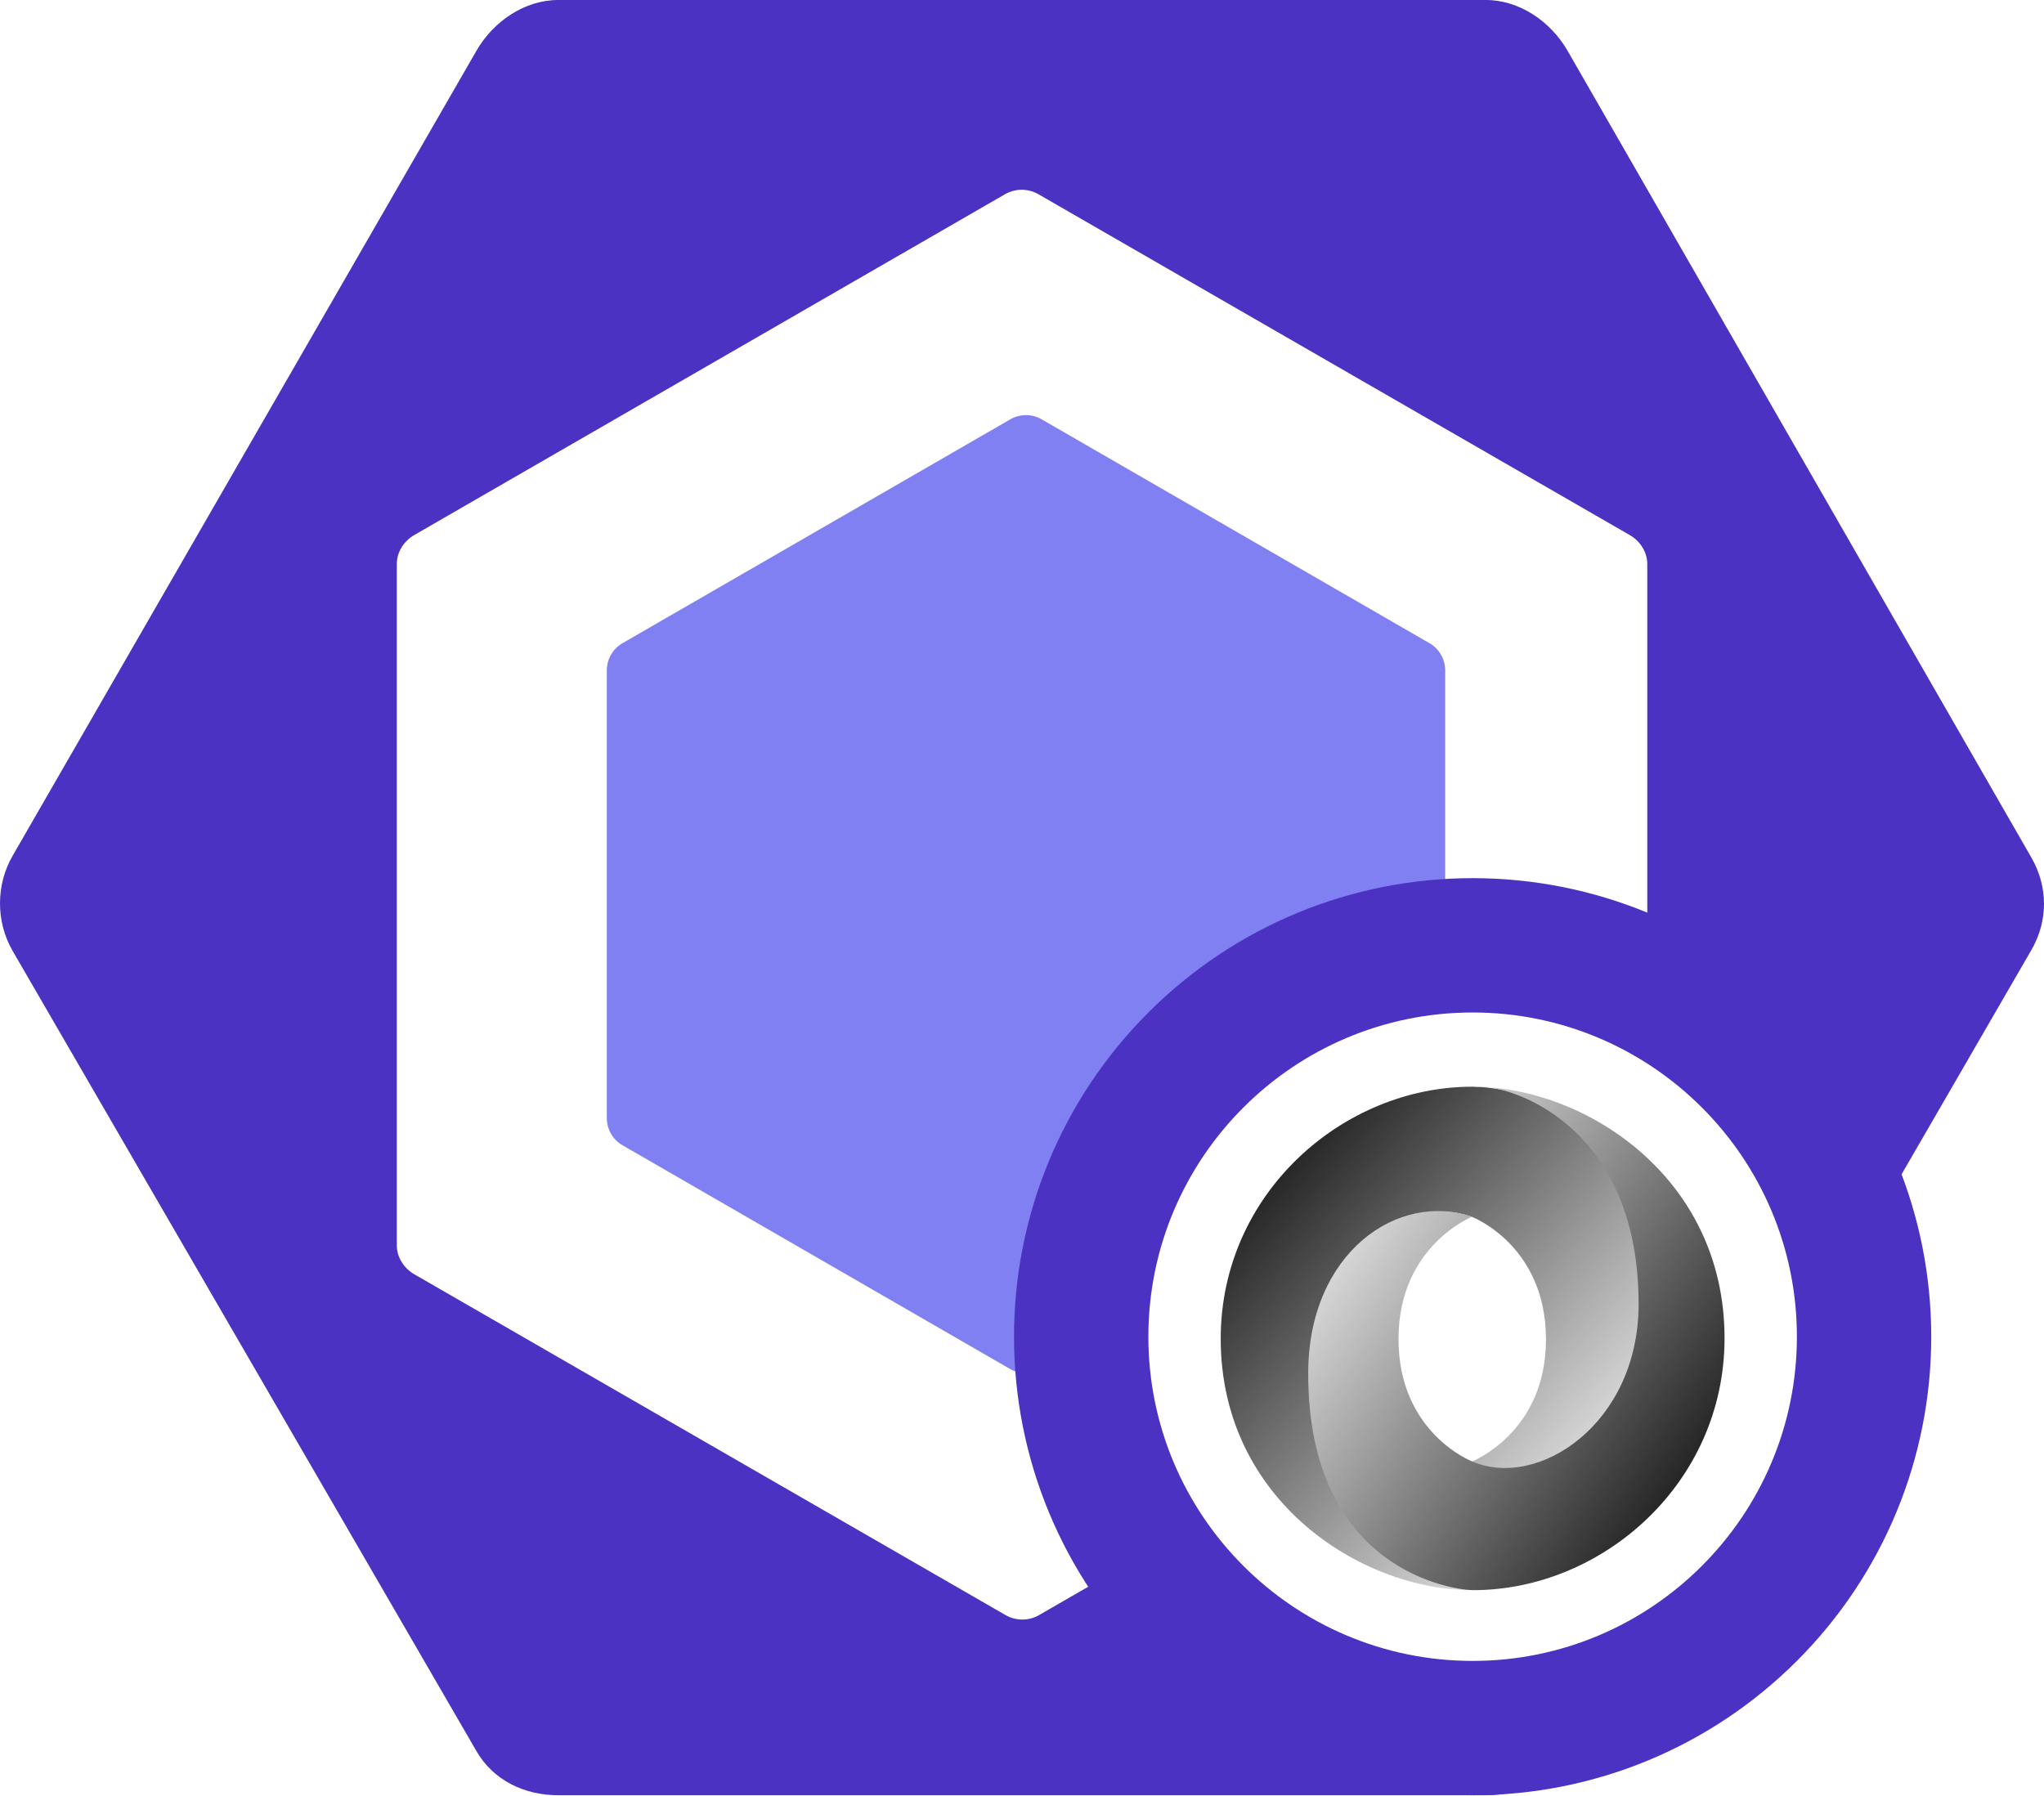
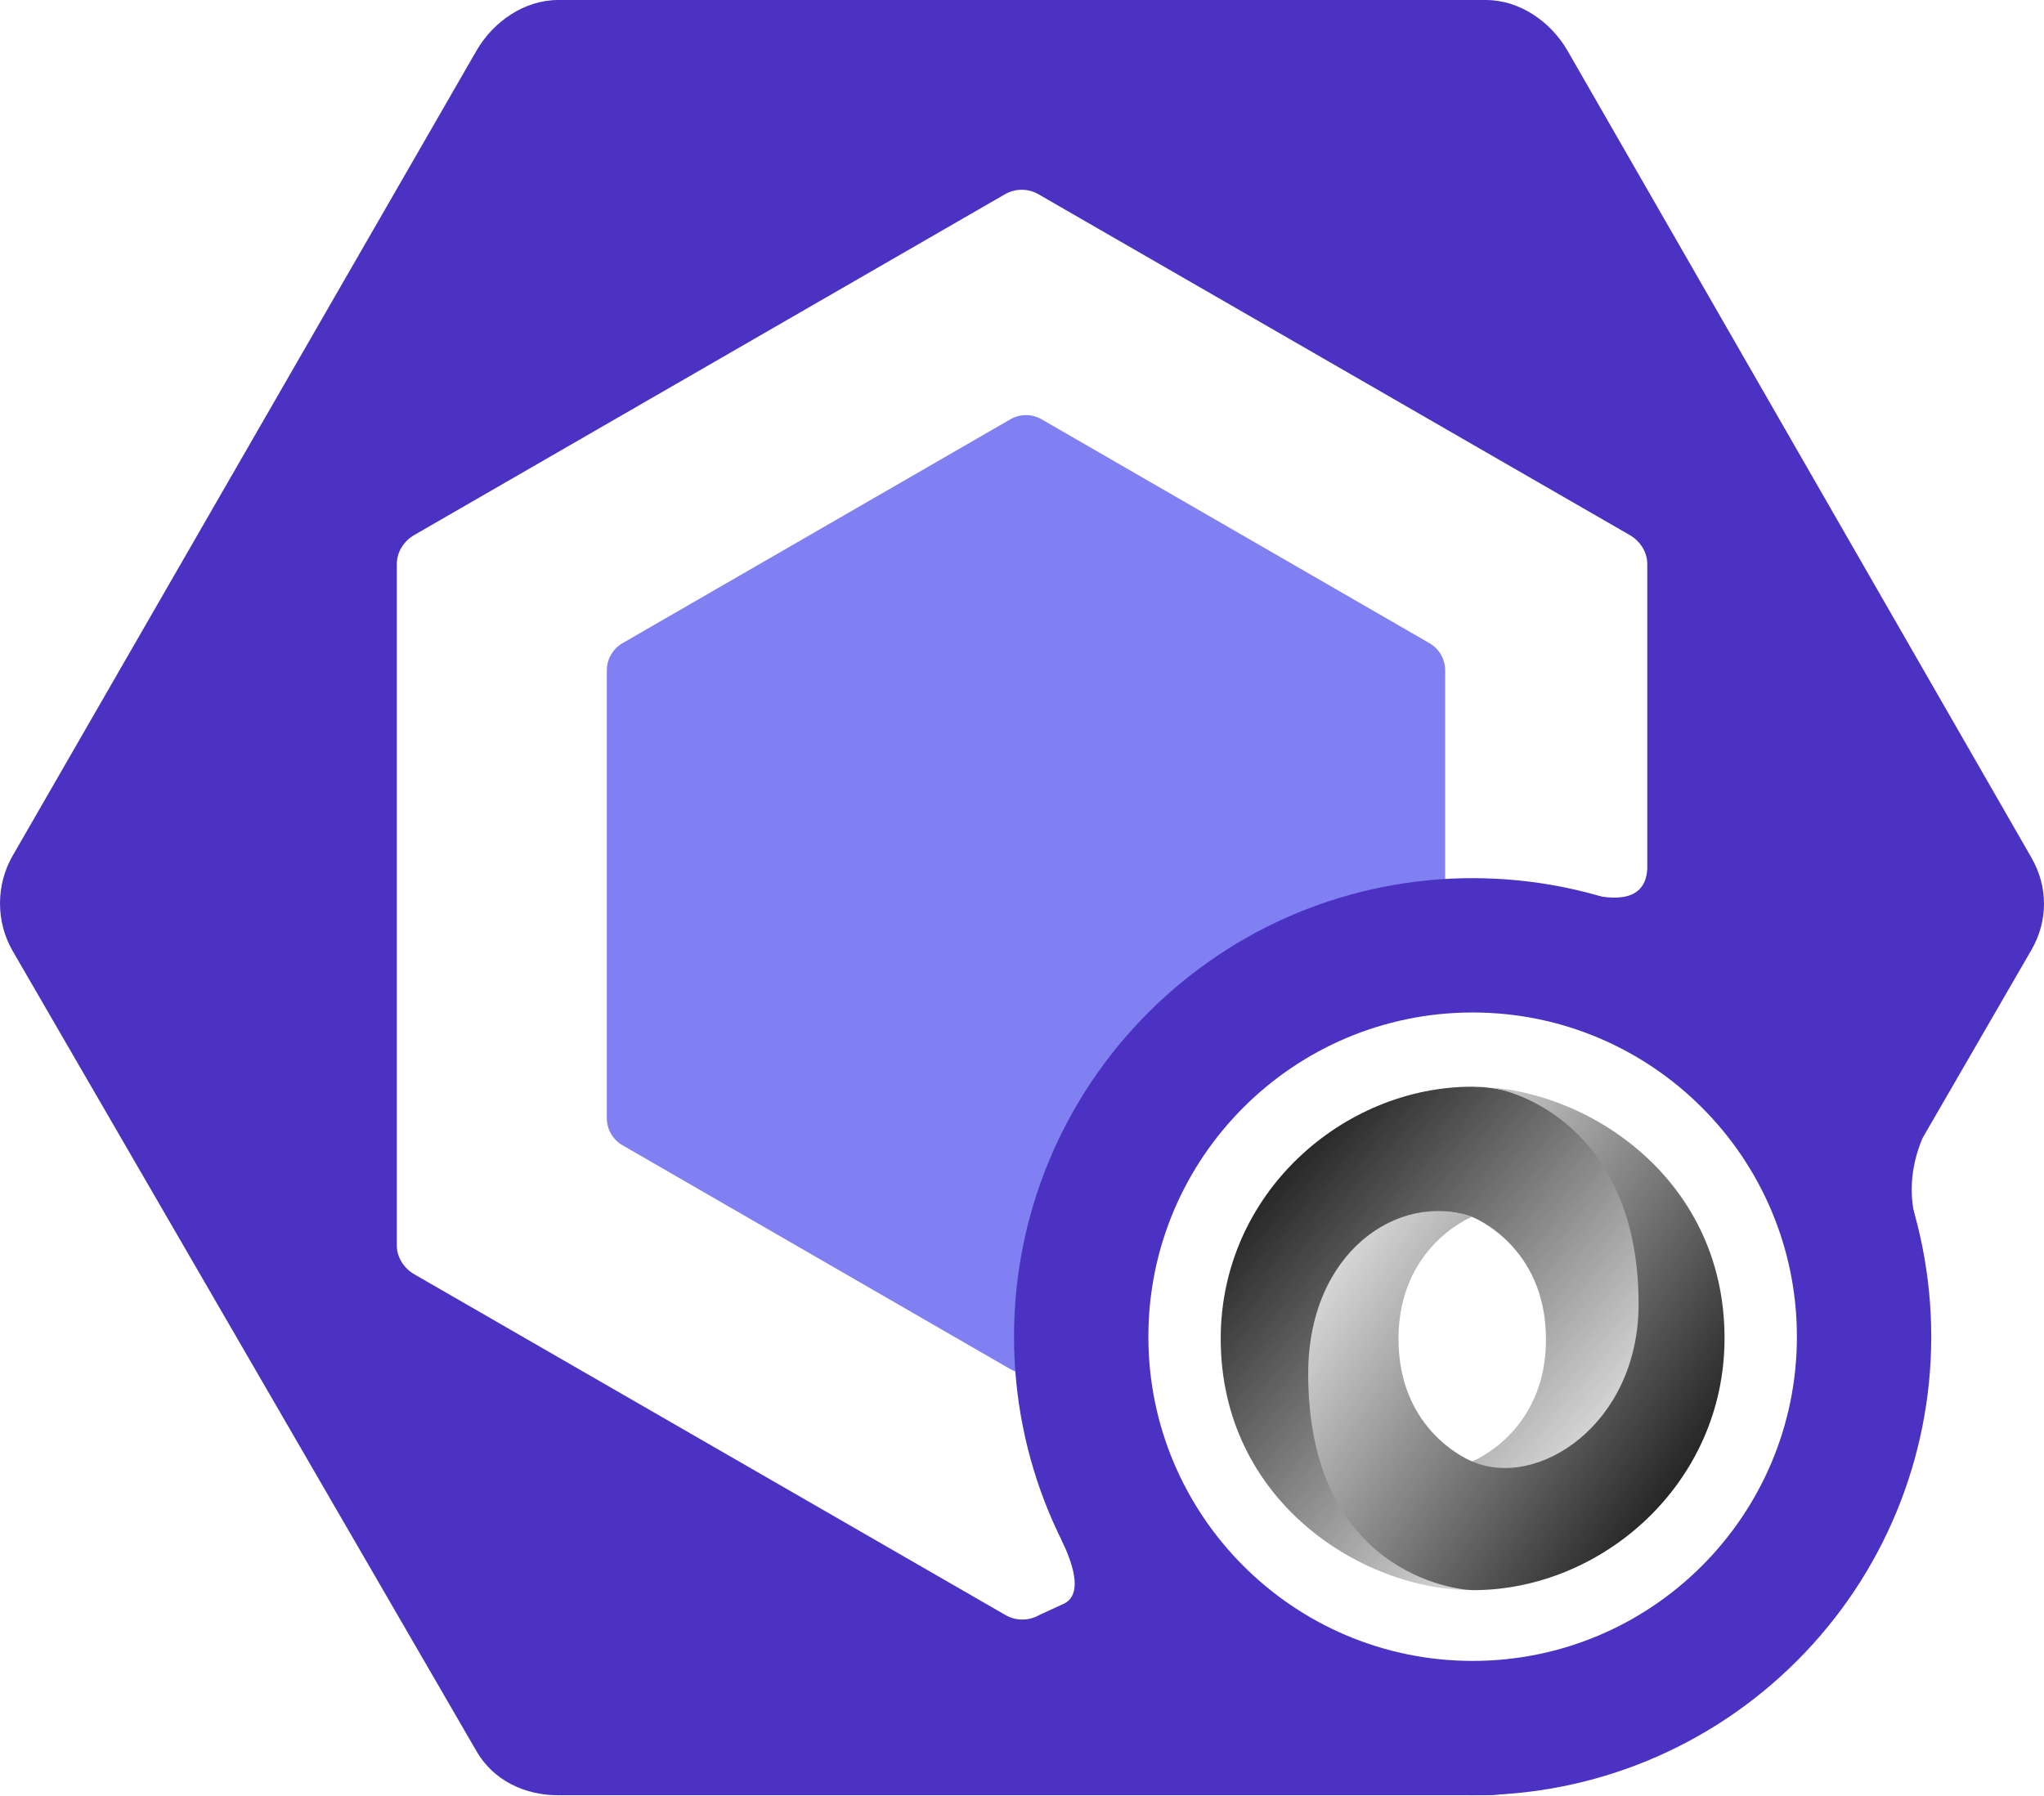
<svg xmlns="http://www.w3.org/2000/svg" style="isolation:isolate" viewBox="1 0 256 224.878" width="256" height="224.878">
  <g id="Logo">
    <g id="ESLint">
      <polygon points="216.91,61.685,216.91,163.194,129,213.949,41.09,163.194,41.09,61.685,129,10.93" fill="rgb(255,255,255)" />
-       <path d=" M 255.417 107.417 L 197.323 6.35 C 195.213 2.696 191.315 0 187.095 0 L 70.906 0 C 66.686 0 62.786 2.696 60.676 6.35 L 2.583 107.194 C 0.472 110.849 0.472 115.462 2.583 119.117 L 60.676 219.356 C 62.786 223.01 66.686 224.878 70.906 224.878 L 187.094 224.878 C 191.314 224.878 195.213 223.066 197.322 219.411 L 255.416 119.009 C 257.528 115.356 257.528 111.071 255.417 107.417 L 255.417 107.417 Z  M 207.312 156.016 C 207.312 157.502 206.418 158.877 205.13 159.621 L 131.131 202.314 C 129.844 203.057 128.232 203.057 126.945 202.314 L 52.889 159.621 C 51.602 158.877 50.701 157.503 50.701 156.016 L 50.701 70.628 C 50.701 69.141 51.589 67.768 52.877 67.024 L 126.872 24.33 C 128.159 23.586 129.77 23.586 131.057 24.33 L 205.118 67.024 C 206.406 67.768 207.312 69.141 207.312 70.628 L 207.312 156.016 L 207.312 156.016 Z " fill="rgb(75,50,195)" />
+       <path d=" M 255.417 107.417 L 197.323 6.35 C 195.213 2.696 191.315 0 187.095 0 L 70.906 0 C 66.686 0 62.786 2.696 60.676 6.35 L 2.583 107.194 C 0.472 110.849 0.472 115.462 2.583 119.117 L 60.676 219.356 C 62.786 223.01 66.686 224.878 70.906 224.878 L 187.094 224.878 C 191.314 224.878 195.213 223.066 197.322 219.411 L 237.065 150.724 Q 241.097 155.483 241.151 153.652 Q 239.449 148.144 241.784 142.568 L 255.416 119.009 C 257.528 115.356 257.528 111.071 255.417 107.417 L 255.417 107.417 Z  M 207.312 156.016 C 207.312 157.502 206.418 158.877 205.13 159.621 L 142.23 195.911 Q 137.041 191.904 134 193 Q 137.205 199.753 134 201 L 131.131 202.314 C 129.844 203.057 128.232 203.057 126.945 202.314 L 52.889 159.621 C 51.602 158.877 50.701 157.503 50.701 156.016 L 50.701 70.628 C 50.701 69.141 51.589 67.768 52.877 67.024 L 126.872 24.33 C 128.159 23.586 129.77 23.586 131.057 24.33 L 205.118 67.024 C 206.406 67.768 207.312 69.141 207.312 70.628 L 207.312 108.873 Q 207.003 113.69 200 112 Q 199.47 111.872 207.312 115.309 L 207.312 156.016 L 207.312 156.016 Z " fill="rgb(75,50,195)" />
      <path d=" M 78.965 80.568 L 127.535 52.527 C 128.75 51.825 130.249 51.825 131.464 52.527 L 180.035 80.568 C 181.25 81.27 182 82.567 182 83.971 L 182 140.055 C 182 141.458 181.25 142.755 180.035 143.458 L 131.464 171.5 C 130.249 172.202 128.75 172.202 127.535 171.5 L 78.965 143.458 C 77.749 142.756 77 141.459 77 140.055 L 77 83.971 C 77.001 82.567 77.75 81.27 78.965 80.568 Z " fill="rgb(128,128,242)" />
    </g>
    <g id="Group">
      <path d=" M 128 167.439 C 128 152.23 133.987 137.668 144.827 126.827 C 155.668 115.987 170.23 110 185.439 110 C 200.648 110 215.211 115.987 226.051 126.827 C 236.892 137.668 242.878 152.23 242.878 167.439 C 242.878 182.648 236.892 197.211 226.051 208.051 C 215.211 218.892 200.648 224.878 185.439 224.878 C 170.23 224.878 155.668 218.892 144.827 208.051 C 133.987 197.211 128 182.648 128 167.439 Z " fill="rgb(75,50,195)" />
      <path d=" M 144.827 167.439 C 144.827 145.025 163.025 126.827 185.439 126.827 C 207.854 126.827 226.051 145.025 226.051 167.439 C 226.051 189.854 207.854 208.051 185.439 208.051 C 163.025 208.051 144.827 189.854 144.827 167.439 Z " fill="rgb(255,255,255)" />
      <g id="json" style="opacity:0.84;">
-         <linearGradient id="_lgradient_0" x1="15.791%" y1="14.737%" x2="91.009%" y2="85.228%">
+         <linearGradient id="_lgradient_4" x1="15.791%" y1="14.737%" x2="91.009%" y2="85.228%">
          <stop offset="0%" stop-opacity="1" style="stop-color:rgb(0,0,0)" />
          <stop offset="100%" stop-opacity="1" style="stop-color:rgb(255,255,255)" />
        </linearGradient>
-         <path d=" M 185.386 183.056 C 199.346 202.088 213.009 177.745 212.989 163.105 C 212.965 145.797 195.422 136.124 185.374 136.124 C 169.247 136.124 153.888 149.453 153.888 167.689 C 153.888 187.959 171.494 199.187 185.374 199.187 C 182.233 198.735 171.766 196.492 171.625 172.382 C 171.53 156.075 176.944 149.56 185.352 152.426 C 185.54 152.496 194.625 156.08 194.625 167.788 C 194.625 179.446 185.386 183.056 185.386 183.056 Z " fill-rule="evenodd" fill="url(#_lgradient_0)" />
-         <linearGradient id="_lgradient_1" x1="-3.113%" y1="14.79%" x2="82.136%" y2="85.237%">
+         <path d=" M 185.386 183.056 C 199.346 202.088 213.009 177.745 212.989 163.105 C 212.965 145.797 195.422 136.124 185.374 136.124 C 169.247 136.124 153.888 149.453 153.888 167.689 C 153.888 187.959 171.494 199.187 185.374 199.187 C 182.233 198.735 171.766 196.492 171.625 172.382 C 171.53 156.075 176.944 149.56 185.352 152.426 C 185.54 152.496 194.625 156.08 194.625 167.788 C 194.625 179.446 185.386 183.056 185.386 183.056 Z " fill-rule="evenodd" fill="url(#_lgradient_4)" />
+         <linearGradient id="_lgradient_5" x1="-3.113%" y1="14.79%" x2="82.136%" y2="85.237%">
          <stop offset="0%" stop-opacity="1" style="stop-color:rgb(255,255,255)" />
          <stop offset="100%" stop-opacity="1" style="stop-color:rgb(0,0,0)" />
        </linearGradient>
-         <path d=" M 185.37 152.413 C 176.145 149.233 164.844 156.836 164.844 172.065 C 164.844 196.93 183.27 199.187 185.504 199.187 C 201.632 199.187 216.99 185.858 216.99 167.622 C 216.99 147.352 199.385 136.124 185.504 136.124 C 189.349 135.591 206.226 140.285 206.226 163.351 C 206.226 178.394 193.624 186.583 185.427 183.084 C 185.239 183.014 176.154 179.43 176.154 167.722 C 176.154 156.064 185.37 152.413 185.37 152.413 L 185.37 152.413 Z " fill-rule="evenodd" fill="url(#_lgradient_1)" />
+         <path d=" M 185.37 152.413 C 176.145 149.233 164.844 156.836 164.844 172.065 C 164.844 196.93 183.27 199.187 185.504 199.187 C 201.632 199.187 216.99 185.858 216.99 167.622 C 216.99 147.352 199.385 136.124 185.504 136.124 C 189.349 135.591 206.226 140.285 206.226 163.351 C 206.226 178.394 193.624 186.583 185.427 183.084 C 185.239 183.014 176.154 179.43 176.154 167.722 C 176.154 156.064 185.37 152.413 185.37 152.413 L 185.37 152.413 Z " fill-rule="evenodd" fill="url(#_lgradient_5)" />
      </g>
    </g>
  </g>
</svg>
